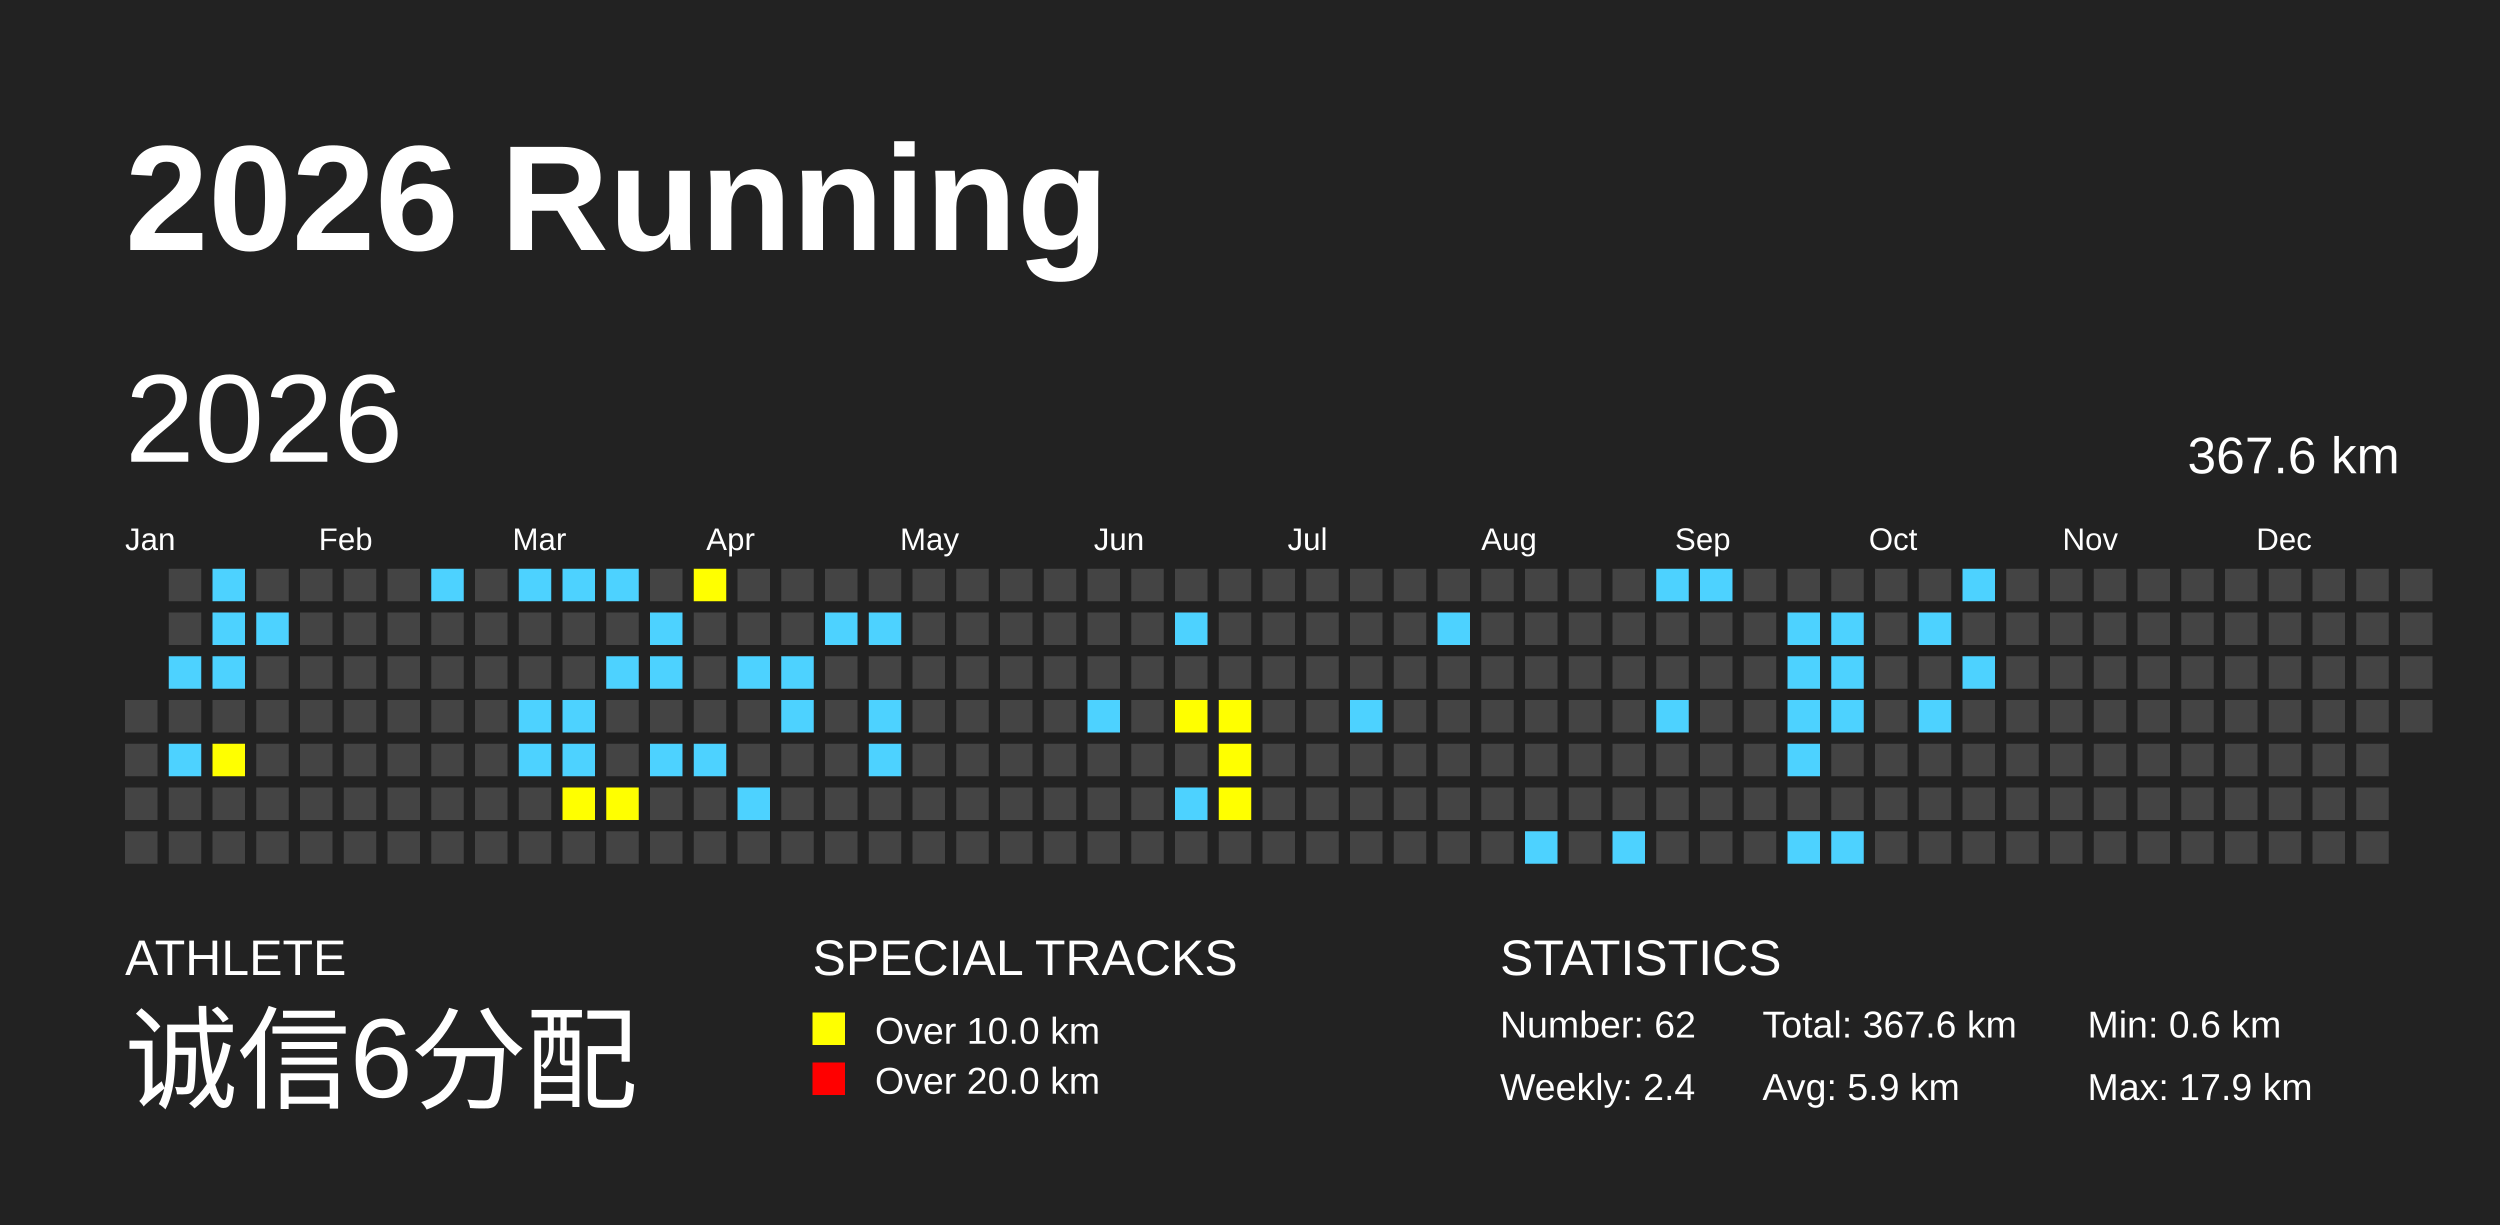
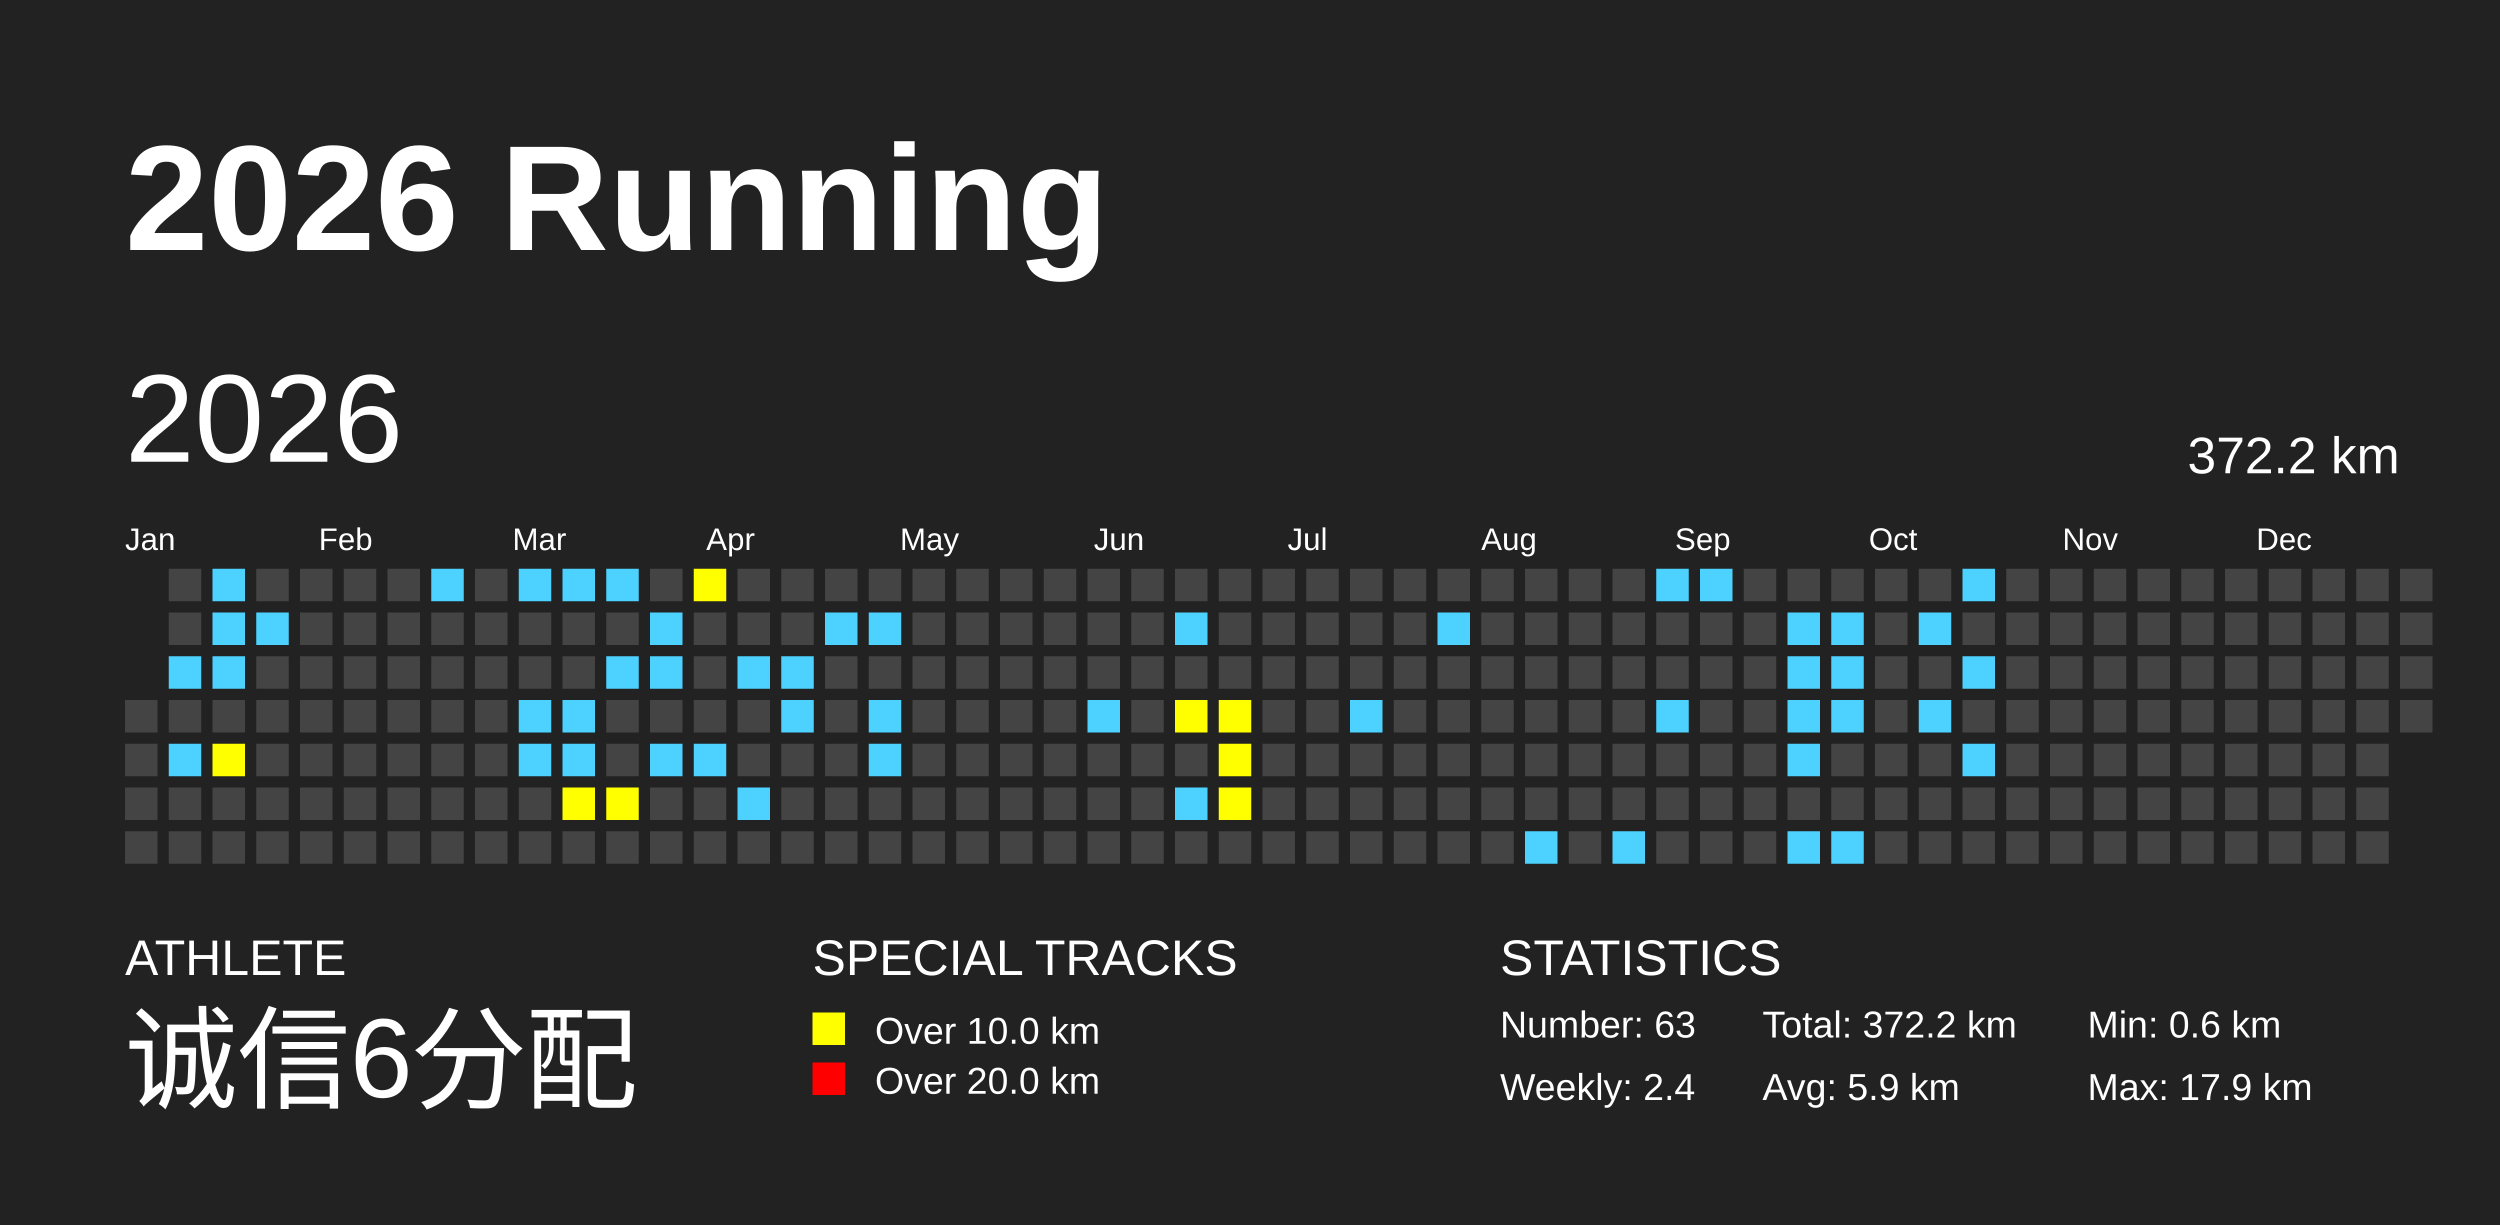
<svg xmlns="http://www.w3.org/2000/svg" baseProfile="full" height="98mm" version="1.1" viewBox="0,0,200,98" width="200mm">
  <defs />
  <rect fill="#222222" height="98" width="200" x="0" y="0" />
  <text fill="#FFFFFF" style="font-size:12px; font-family:Arial; font-weight:bold;" x="10" y="20">2026 Running</text>
  <text fill="#FFFFFF" style="font-size:4px; font-family:Arial" x="10" y="78">ATHLETE</text>
  <text fill="#FFFFFF" style="font-size:9px; font-family:Arial" x="10" y="88">诚信6分配</text>
  <text fill="#FFFFFF" style="font-size:4px; font-family:Arial" x="65" y="78">SPECIAL TRACKS</text>
  <rect fill="yellow" height="2.6" width="2.6" x="65" y="81" />
  <text fill="#FFFFFF" style="font-size:3px; font-family:Arial" x="70" y="83.5">Over 10.0 km</text>
  <rect fill="red" height="2.6" width="2.6" x="65" y="85" />
  <text fill="#FFFFFF" style="font-size:3px; font-family:Arial" x="70" y="87.5">Over 20.0 km</text>
  <text fill="#FFFFFF" style="font-size:4px; font-family:Arial" x="120" y="78">STATISTICS</text>
-   <text fill="#FFFFFF" style="font-size:3px; font-family:Arial" x="120" y="83">Number: 62</text>
+   <text fill="#FFFFFF" style="font-size:3px; font-family:Arial" x="120" y="83">Number: 63</text>
  <text fill="#FFFFFF" style="font-size:3px; font-family:Arial" x="120" y="88">Weekly: 2.4</text>
-   <text fill="#FFFFFF" style="font-size:3px; font-family:Arial" x="141" y="83">Total: 367.6 km</text>
+   <text fill="#FFFFFF" style="font-size:3px; font-family:Arial" x="141" y="83">Total: 372.2 km</text>
  <text fill="#FFFFFF" style="font-size:3px; font-family:Arial" x="141" y="88">Avg: 5.9 km</text>
  <text fill="#FFFFFF" style="font-size:3px; font-family:Arial" x="167" y="83">Min: 0.6 km</text>
  <text fill="#FFFFFF" style="font-size:3px; font-family:Arial" x="167" y="88">Max: 17.9 km</text>
  <text dominant-baseline="hanging" fill="#FFFFFF" style="font-size:10.0px; font-family:Arial;" x="10" y="30">2026</text>
-   <text dominant-baseline="hanging" fill="#FFFFFF" style="font-size:4.125px; font-family:Arial;" x="175" y="35">367.6 km</text>
+   <text dominant-baseline="hanging" fill="#FFFFFF" style="font-size:4.125px; font-family:Arial;" x="175" y="35">372.2 km</text>
  <text fill="#FFFFFF" style="font-size:2.5px; font-family:Arial" x="10.0" y="44">Jan</text>
  <text fill="#FFFFFF" style="font-size:2.5px; font-family:Arial" x="25.5" y="44">Feb</text>
  <text fill="#FFFFFF" style="font-size:2.5px; font-family:Arial" x="41.0" y="44">Mar</text>
  <text fill="#FFFFFF" style="font-size:2.5px; font-family:Arial" x="56.5" y="44">Apr</text>
  <text fill="#FFFFFF" style="font-size:2.5px; font-family:Arial" x="72.0" y="44">May</text>
  <text fill="#FFFFFF" style="font-size:2.5px; font-family:Arial" x="87.5" y="44">Jun</text>
  <text fill="#FFFFFF" style="font-size:2.5px; font-family:Arial" x="103.0" y="44">Jul</text>
  <text fill="#FFFFFF" style="font-size:2.5px; font-family:Arial" x="118.5" y="44">Aug</text>
  <text fill="#FFFFFF" style="font-size:2.5px; font-family:Arial" x="134.0" y="44">Sep</text>
  <text fill="#FFFFFF" style="font-size:2.5px; font-family:Arial" x="149.5" y="44">Oct</text>
  <text fill="#FFFFFF" style="font-size:2.5px; font-family:Arial" x="165.0" y="44">Nov</text>
  <text fill="#FFFFFF" style="font-size:2.5px; font-family:Arial" x="180.5" y="44">Dec</text>
  <rect fill="#444444" height="2.6" width="2.6" x="10.0" y="56.0" />
  <rect fill="#444444" height="2.6" width="2.6" x="10.0" y="59.5" />
  <rect fill="#444444" height="2.6" width="2.6" x="10.0" y="63.0" />
  <rect fill="#444444" height="2.6" width="2.6" x="10.0" y="66.5" />
  <rect fill="#444444" height="2.6" width="2.6" x="13.5" y="45.5" />
  <rect fill="#444444" height="2.6" width="2.6" x="13.5" y="49.0" />
  <rect fill="#4DD2FF" height="2.6" width="2.6" x="13.5" y="52.5" />
  <rect fill="#444444" height="2.6" width="2.6" x="13.5" y="56.0" />
  <rect fill="#4DD2FF" height="2.6" width="2.6" x="13.5" y="59.5" />
  <rect fill="#444444" height="2.6" width="2.6" x="13.5" y="63.0" />
  <rect fill="#444444" height="2.6" width="2.6" x="13.5" y="66.5" />
  <rect fill="#4DD2FF" height="2.6" width="2.6" x="17.0" y="45.5" />
  <rect fill="#4DD2FF" height="2.6" width="2.6" x="17.0" y="49.0" />
  <rect fill="#4DD2FF" height="2.6" width="2.6" x="17.0" y="52.5" />
  <rect fill="#444444" height="2.6" width="2.6" x="17.0" y="56.0" />
  <rect fill="yellow" height="2.6" width="2.6" x="17.0" y="59.5" />
  <rect fill="#444444" height="2.6" width="2.6" x="17.0" y="63.0" />
  <rect fill="#444444" height="2.6" width="2.6" x="17.0" y="66.5" />
  <rect fill="#444444" height="2.6" width="2.6" x="20.5" y="45.5" />
  <rect fill="#4DD2FF" height="2.6" width="2.6" x="20.5" y="49.0" />
  <rect fill="#444444" height="2.6" width="2.6" x="20.5" y="52.5" />
  <rect fill="#444444" height="2.6" width="2.6" x="20.5" y="56.0" />
  <rect fill="#444444" height="2.6" width="2.6" x="20.5" y="59.5" />
  <rect fill="#444444" height="2.6" width="2.6" x="20.5" y="63.0" />
  <rect fill="#444444" height="2.6" width="2.6" x="20.5" y="66.5" />
  <rect fill="#444444" height="2.6" width="2.6" x="24.0" y="45.5" />
  <rect fill="#444444" height="2.6" width="2.6" x="24.0" y="49.0" />
  <rect fill="#444444" height="2.6" width="2.6" x="24.0" y="52.5" />
  <rect fill="#444444" height="2.6" width="2.6" x="24.0" y="56.0" />
  <rect fill="#444444" height="2.6" width="2.6" x="24.0" y="59.5" />
  <rect fill="#444444" height="2.6" width="2.6" x="24.0" y="63.0" />
  <rect fill="#444444" height="2.6" width="2.6" x="24.0" y="66.5" />
  <rect fill="#444444" height="2.6" width="2.6" x="27.5" y="45.5" />
  <rect fill="#444444" height="2.6" width="2.6" x="27.5" y="49.0" />
  <rect fill="#444444" height="2.6" width="2.6" x="27.5" y="52.5" />
  <rect fill="#444444" height="2.6" width="2.6" x="27.5" y="56.0" />
  <rect fill="#444444" height="2.6" width="2.6" x="27.5" y="59.5" />
  <rect fill="#444444" height="2.6" width="2.6" x="27.5" y="63.0" />
  <rect fill="#444444" height="2.6" width="2.6" x="27.5" y="66.5" />
  <rect fill="#444444" height="2.6" width="2.6" x="31.0" y="45.5" />
  <rect fill="#444444" height="2.6" width="2.6" x="31.0" y="49.0" />
  <rect fill="#444444" height="2.6" width="2.6" x="31.0" y="52.5" />
  <rect fill="#444444" height="2.6" width="2.6" x="31.0" y="56.0" />
  <rect fill="#444444" height="2.6" width="2.6" x="31.0" y="59.5" />
  <rect fill="#444444" height="2.6" width="2.6" x="31.0" y="63.0" />
  <rect fill="#444444" height="2.6" width="2.6" x="31.0" y="66.5" />
  <rect fill="#4DD2FF" height="2.6" width="2.6" x="34.5" y="45.5" />
  <rect fill="#444444" height="2.6" width="2.6" x="34.5" y="49.0" />
  <rect fill="#444444" height="2.6" width="2.6" x="34.5" y="52.5" />
  <rect fill="#444444" height="2.6" width="2.6" x="34.5" y="56.0" />
  <rect fill="#444444" height="2.6" width="2.6" x="34.5" y="59.5" />
  <rect fill="#444444" height="2.6" width="2.6" x="34.5" y="63.0" />
  <rect fill="#444444" height="2.6" width="2.6" x="34.5" y="66.5" />
  <rect fill="#444444" height="2.6" width="2.6" x="38.0" y="45.5" />
  <rect fill="#444444" height="2.6" width="2.6" x="38.0" y="49.0" />
  <rect fill="#444444" height="2.6" width="2.6" x="38.0" y="52.5" />
  <rect fill="#444444" height="2.6" width="2.6" x="38.0" y="56.0" />
  <rect fill="#444444" height="2.6" width="2.6" x="38.0" y="59.5" />
  <rect fill="#444444" height="2.6" width="2.6" x="38.0" y="63.0" />
  <rect fill="#444444" height="2.6" width="2.6" x="38.0" y="66.5" />
  <rect fill="#4DD2FF" height="2.6" width="2.6" x="41.5" y="45.5" />
  <rect fill="#444444" height="2.6" width="2.6" x="41.5" y="49.0" />
  <rect fill="#444444" height="2.6" width="2.6" x="41.5" y="52.5" />
  <rect fill="#4DD2FF" height="2.6" width="2.6" x="41.5" y="56.0" />
  <rect fill="#4DD2FF" height="2.6" width="2.6" x="41.5" y="59.5" />
  <rect fill="#444444" height="2.6" width="2.6" x="41.5" y="63.0" />
  <rect fill="#444444" height="2.6" width="2.6" x="41.5" y="66.5" />
  <rect fill="#4DD2FF" height="2.6" width="2.6" x="45.0" y="45.5" />
  <rect fill="#444444" height="2.6" width="2.6" x="45.0" y="49.0" />
  <rect fill="#444444" height="2.6" width="2.6" x="45.0" y="52.5" />
  <rect fill="#4DD2FF" height="2.6" width="2.6" x="45.0" y="56.0" />
  <rect fill="#4DD2FF" height="2.6" width="2.6" x="45.0" y="59.5" />
  <rect fill="yellow" height="2.6" width="2.6" x="45.0" y="63.0" />
  <rect fill="#444444" height="2.6" width="2.6" x="45.0" y="66.5" />
  <rect fill="#4DD2FF" height="2.6" width="2.6" x="48.5" y="45.5" />
  <rect fill="#444444" height="2.6" width="2.6" x="48.5" y="49.0" />
  <rect fill="#4DD2FF" height="2.6" width="2.6" x="48.5" y="52.5" />
  <rect fill="#444444" height="2.6" width="2.6" x="48.5" y="56.0" />
  <rect fill="#444444" height="2.6" width="2.6" x="48.5" y="59.5" />
  <rect fill="yellow" height="2.6" width="2.6" x="48.5" y="63.0" />
  <rect fill="#444444" height="2.6" width="2.6" x="48.5" y="66.5" />
  <rect fill="#444444" height="2.6" width="2.6" x="52.0" y="45.5" />
  <rect fill="#4DD2FF" height="2.6" width="2.6" x="52.0" y="49.0" />
  <rect fill="#4DD2FF" height="2.6" width="2.6" x="52.0" y="52.5" />
  <rect fill="#444444" height="2.6" width="2.6" x="52.0" y="56.0" />
  <rect fill="#4DD2FF" height="2.6" width="2.6" x="52.0" y="59.5" />
  <rect fill="#444444" height="2.6" width="2.6" x="52.0" y="63.0" />
  <rect fill="#444444" height="2.6" width="2.6" x="52.0" y="66.5" />
  <rect fill="yellow" height="2.6" width="2.6" x="55.5" y="45.5" />
  <rect fill="#444444" height="2.6" width="2.6" x="55.5" y="49.0" />
  <rect fill="#444444" height="2.6" width="2.6" x="55.5" y="52.5" />
  <rect fill="#444444" height="2.6" width="2.6" x="55.5" y="56.0" />
  <rect fill="#4DD2FF" height="2.6" width="2.6" x="55.5" y="59.5" />
  <rect fill="#444444" height="2.6" width="2.6" x="55.5" y="63.0" />
  <rect fill="#444444" height="2.6" width="2.6" x="55.5" y="66.5" />
  <rect fill="#444444" height="2.6" width="2.6" x="59.0" y="45.5" />
  <rect fill="#444444" height="2.6" width="2.6" x="59.0" y="49.0" />
  <rect fill="#4DD2FF" height="2.6" width="2.6" x="59.0" y="52.5" />
  <rect fill="#444444" height="2.6" width="2.6" x="59.0" y="56.0" />
  <rect fill="#444444" height="2.6" width="2.6" x="59.0" y="59.5" />
  <rect fill="#4DD2FF" height="2.6" width="2.6" x="59.0" y="63.0" />
  <rect fill="#444444" height="2.6" width="2.6" x="59.0" y="66.5" />
  <rect fill="#444444" height="2.6" width="2.6" x="62.5" y="45.5" />
  <rect fill="#444444" height="2.6" width="2.6" x="62.5" y="49.0" />
  <rect fill="#4DD2FF" height="2.6" width="2.6" x="62.5" y="52.5" />
  <rect fill="#4DD2FF" height="2.6" width="2.6" x="62.5" y="56.0" />
  <rect fill="#444444" height="2.6" width="2.6" x="62.5" y="59.5" />
  <rect fill="#444444" height="2.6" width="2.6" x="62.5" y="63.0" />
  <rect fill="#444444" height="2.6" width="2.6" x="62.5" y="66.5" />
  <rect fill="#444444" height="2.6" width="2.6" x="66.0" y="45.5" />
  <rect fill="#4DD2FF" height="2.6" width="2.6" x="66.0" y="49.0" />
  <rect fill="#444444" height="2.6" width="2.6" x="66.0" y="52.5" />
  <rect fill="#444444" height="2.6" width="2.6" x="66.0" y="56.0" />
  <rect fill="#444444" height="2.6" width="2.6" x="66.0" y="59.5" />
  <rect fill="#444444" height="2.6" width="2.6" x="66.0" y="63.0" />
  <rect fill="#444444" height="2.6" width="2.6" x="66.0" y="66.5" />
  <rect fill="#444444" height="2.6" width="2.6" x="69.5" y="45.5" />
  <rect fill="#4DD2FF" height="2.6" width="2.6" x="69.5" y="49.0" />
  <rect fill="#444444" height="2.6" width="2.6" x="69.5" y="52.5" />
  <rect fill="#4DD2FF" height="2.6" width="2.6" x="69.5" y="56.0" />
  <rect fill="#4DD2FF" height="2.6" width="2.6" x="69.5" y="59.5" />
  <rect fill="#444444" height="2.6" width="2.6" x="69.5" y="63.0" />
  <rect fill="#444444" height="2.6" width="2.6" x="69.5" y="66.5" />
  <rect fill="#444444" height="2.6" width="2.6" x="73.0" y="45.5" />
  <rect fill="#444444" height="2.6" width="2.6" x="73.0" y="49.0" />
  <rect fill="#444444" height="2.6" width="2.6" x="73.0" y="52.5" />
  <rect fill="#444444" height="2.6" width="2.6" x="73.0" y="56.0" />
  <rect fill="#444444" height="2.6" width="2.6" x="73.0" y="59.5" />
  <rect fill="#444444" height="2.6" width="2.6" x="73.0" y="63.0" />
  <rect fill="#444444" height="2.6" width="2.6" x="73.0" y="66.5" />
  <rect fill="#444444" height="2.6" width="2.6" x="76.5" y="45.5" />
  <rect fill="#444444" height="2.6" width="2.6" x="76.5" y="49.0" />
  <rect fill="#444444" height="2.6" width="2.6" x="76.5" y="52.5" />
  <rect fill="#444444" height="2.6" width="2.6" x="76.5" y="56.0" />
  <rect fill="#444444" height="2.6" width="2.6" x="76.5" y="59.5" />
  <rect fill="#444444" height="2.6" width="2.6" x="76.5" y="63.0" />
  <rect fill="#444444" height="2.6" width="2.6" x="76.5" y="66.5" />
  <rect fill="#444444" height="2.6" width="2.6" x="80.0" y="45.5" />
  <rect fill="#444444" height="2.6" width="2.6" x="80.0" y="49.0" />
  <rect fill="#444444" height="2.6" width="2.6" x="80.0" y="52.5" />
  <rect fill="#444444" height="2.6" width="2.6" x="80.0" y="56.0" />
  <rect fill="#444444" height="2.6" width="2.6" x="80.0" y="59.5" />
  <rect fill="#444444" height="2.6" width="2.6" x="80.0" y="63.0" />
  <rect fill="#444444" height="2.6" width="2.6" x="80.0" y="66.5" />
  <rect fill="#444444" height="2.6" width="2.6" x="83.5" y="45.5" />
  <rect fill="#444444" height="2.6" width="2.6" x="83.5" y="49.0" />
  <rect fill="#444444" height="2.6" width="2.6" x="83.5" y="52.5" />
  <rect fill="#444444" height="2.6" width="2.6" x="83.5" y="56.0" />
  <rect fill="#444444" height="2.6" width="2.6" x="83.5" y="59.5" />
  <rect fill="#444444" height="2.6" width="2.6" x="83.5" y="63.0" />
  <rect fill="#444444" height="2.6" width="2.6" x="83.5" y="66.5" />
  <rect fill="#444444" height="2.6" width="2.6" x="87.0" y="45.5" />
  <rect fill="#444444" height="2.6" width="2.6" x="87.0" y="49.0" />
  <rect fill="#444444" height="2.6" width="2.6" x="87.0" y="52.5" />
  <rect fill="#4DD2FF" height="2.6" width="2.6" x="87.0" y="56.0" />
  <rect fill="#444444" height="2.6" width="2.6" x="87.0" y="59.5" />
  <rect fill="#444444" height="2.6" width="2.6" x="87.0" y="63.0" />
  <rect fill="#444444" height="2.6" width="2.6" x="87.0" y="66.5" />
  <rect fill="#444444" height="2.6" width="2.6" x="90.5" y="45.5" />
  <rect fill="#444444" height="2.6" width="2.6" x="90.5" y="49.0" />
  <rect fill="#444444" height="2.6" width="2.6" x="90.5" y="52.5" />
  <rect fill="#444444" height="2.6" width="2.6" x="90.5" y="56.0" />
  <rect fill="#444444" height="2.6" width="2.6" x="90.5" y="59.5" />
  <rect fill="#444444" height="2.6" width="2.6" x="90.5" y="63.0" />
  <rect fill="#444444" height="2.6" width="2.6" x="90.5" y="66.5" />
  <rect fill="#444444" height="2.6" width="2.6" x="94.0" y="45.5" />
  <rect fill="#4DD2FF" height="2.6" width="2.6" x="94.0" y="49.0" />
  <rect fill="#444444" height="2.6" width="2.6" x="94.0" y="52.5" />
  <rect fill="yellow" height="2.6" width="2.6" x="94.0" y="56.0" />
  <rect fill="#444444" height="2.6" width="2.6" x="94.0" y="59.5" />
  <rect fill="#4DD2FF" height="2.6" width="2.6" x="94.0" y="63.0" />
  <rect fill="#444444" height="2.6" width="2.6" x="94.0" y="66.5" />
  <rect fill="#444444" height="2.6" width="2.6" x="97.5" y="45.5" />
  <rect fill="#444444" height="2.6" width="2.6" x="97.5" y="49.0" />
  <rect fill="#444444" height="2.6" width="2.6" x="97.5" y="52.5" />
  <rect fill="yellow" height="2.6" width="2.6" x="97.5" y="56.0" />
  <rect fill="yellow" height="2.6" width="2.6" x="97.5" y="59.5" />
  <rect fill="yellow" height="2.6" width="2.6" x="97.5" y="63.0" />
  <rect fill="#444444" height="2.6" width="2.6" x="97.5" y="66.5" />
  <rect fill="#444444" height="2.6" width="2.6" x="101.0" y="45.5" />
  <rect fill="#444444" height="2.6" width="2.6" x="101.0" y="49.0" />
  <rect fill="#444444" height="2.6" width="2.6" x="101.0" y="52.5" />
  <rect fill="#444444" height="2.6" width="2.6" x="101.0" y="56.0" />
  <rect fill="#444444" height="2.6" width="2.6" x="101.0" y="59.5" />
  <rect fill="#444444" height="2.6" width="2.6" x="101.0" y="63.0" />
  <rect fill="#444444" height="2.6" width="2.6" x="101.0" y="66.5" />
  <rect fill="#444444" height="2.6" width="2.6" x="104.5" y="45.5" />
  <rect fill="#444444" height="2.6" width="2.6" x="104.5" y="49.0" />
  <rect fill="#444444" height="2.6" width="2.6" x="104.5" y="52.5" />
  <rect fill="#444444" height="2.6" width="2.6" x="104.5" y="56.0" />
  <rect fill="#444444" height="2.6" width="2.6" x="104.5" y="59.5" />
  <rect fill="#444444" height="2.6" width="2.6" x="104.5" y="63.0" />
  <rect fill="#444444" height="2.6" width="2.6" x="104.5" y="66.5" />
  <rect fill="#444444" height="2.6" width="2.6" x="108.0" y="45.5" />
  <rect fill="#444444" height="2.6" width="2.6" x="108.0" y="49.0" />
  <rect fill="#444444" height="2.6" width="2.6" x="108.0" y="52.5" />
  <rect fill="#4DD2FF" height="2.6" width="2.6" x="108.0" y="56.0" />
  <rect fill="#444444" height="2.6" width="2.6" x="108.0" y="59.5" />
  <rect fill="#444444" height="2.6" width="2.6" x="108.0" y="63.0" />
  <rect fill="#444444" height="2.6" width="2.6" x="108.0" y="66.5" />
  <rect fill="#444444" height="2.6" width="2.6" x="111.5" y="45.5" />
  <rect fill="#444444" height="2.6" width="2.6" x="111.5" y="49.0" />
  <rect fill="#444444" height="2.6" width="2.6" x="111.5" y="52.5" />
  <rect fill="#444444" height="2.6" width="2.6" x="111.5" y="56.0" />
  <rect fill="#444444" height="2.6" width="2.6" x="111.5" y="59.5" />
  <rect fill="#444444" height="2.6" width="2.6" x="111.5" y="63.0" />
  <rect fill="#444444" height="2.6" width="2.6" x="111.5" y="66.5" />
  <rect fill="#444444" height="2.6" width="2.6" x="115.0" y="45.5" />
  <rect fill="#4DD2FF" height="2.6" width="2.6" x="115.0" y="49.0" />
  <rect fill="#444444" height="2.6" width="2.6" x="115.0" y="52.5" />
  <rect fill="#444444" height="2.6" width="2.6" x="115.0" y="56.0" />
  <rect fill="#444444" height="2.6" width="2.6" x="115.0" y="59.5" />
  <rect fill="#444444" height="2.6" width="2.6" x="115.0" y="63.0" />
  <rect fill="#444444" height="2.6" width="2.6" x="115.0" y="66.5" />
  <rect fill="#444444" height="2.6" width="2.6" x="118.5" y="45.5" />
  <rect fill="#444444" height="2.6" width="2.6" x="118.5" y="49.0" />
  <rect fill="#444444" height="2.6" width="2.6" x="118.5" y="52.5" />
  <rect fill="#444444" height="2.6" width="2.6" x="118.5" y="56.0" />
  <rect fill="#444444" height="2.6" width="2.6" x="118.5" y="59.5" />
  <rect fill="#444444" height="2.6" width="2.6" x="118.5" y="63.0" />
  <rect fill="#444444" height="2.6" width="2.6" x="118.5" y="66.5" />
  <rect fill="#444444" height="2.6" width="2.6" x="122.0" y="45.5" />
  <rect fill="#444444" height="2.6" width="2.6" x="122.0" y="49.0" />
  <rect fill="#444444" height="2.6" width="2.6" x="122.0" y="52.5" />
  <rect fill="#444444" height="2.6" width="2.6" x="122.0" y="56.0" />
  <rect fill="#444444" height="2.6" width="2.6" x="122.0" y="59.5" />
  <rect fill="#444444" height="2.6" width="2.6" x="122.0" y="63.0" />
  <rect fill="#4DD2FF" height="2.6" width="2.6" x="122.0" y="66.5" />
  <rect fill="#444444" height="2.6" width="2.6" x="125.5" y="45.5" />
  <rect fill="#444444" height="2.6" width="2.6" x="125.5" y="49.0" />
  <rect fill="#444444" height="2.6" width="2.6" x="125.5" y="52.5" />
  <rect fill="#444444" height="2.6" width="2.6" x="125.5" y="56.0" />
  <rect fill="#444444" height="2.6" width="2.6" x="125.5" y="59.5" />
  <rect fill="#444444" height="2.6" width="2.6" x="125.5" y="63.0" />
  <rect fill="#444444" height="2.6" width="2.6" x="125.5" y="66.5" />
  <rect fill="#444444" height="2.6" width="2.6" x="129.0" y="45.5" />
  <rect fill="#444444" height="2.6" width="2.6" x="129.0" y="49.0" />
  <rect fill="#444444" height="2.6" width="2.6" x="129.0" y="52.5" />
  <rect fill="#444444" height="2.6" width="2.6" x="129.0" y="56.0" />
  <rect fill="#444444" height="2.6" width="2.6" x="129.0" y="59.5" />
  <rect fill="#444444" height="2.6" width="2.6" x="129.0" y="63.0" />
  <rect fill="#4DD2FF" height="2.6" width="2.6" x="129.0" y="66.5" />
  <rect fill="#4DD2FF" height="2.6" width="2.6" x="132.5" y="45.5" />
  <rect fill="#444444" height="2.6" width="2.6" x="132.5" y="49.0" />
  <rect fill="#444444" height="2.6" width="2.6" x="132.5" y="52.5" />
  <rect fill="#4DD2FF" height="2.6" width="2.6" x="132.5" y="56.0" />
  <rect fill="#444444" height="2.6" width="2.6" x="132.5" y="59.5" />
  <rect fill="#444444" height="2.6" width="2.6" x="132.5" y="63.0" />
  <rect fill="#444444" height="2.6" width="2.6" x="132.5" y="66.5" />
  <rect fill="#4DD2FF" height="2.6" width="2.6" x="136.0" y="45.5" />
  <rect fill="#444444" height="2.6" width="2.6" x="136.0" y="49.0" />
  <rect fill="#444444" height="2.6" width="2.6" x="136.0" y="52.5" />
  <rect fill="#444444" height="2.6" width="2.6" x="136.0" y="56.0" />
  <rect fill="#444444" height="2.6" width="2.6" x="136.0" y="59.5" />
  <rect fill="#444444" height="2.6" width="2.6" x="136.0" y="63.0" />
  <rect fill="#444444" height="2.6" width="2.6" x="136.0" y="66.5" />
  <rect fill="#444444" height="2.6" width="2.6" x="139.5" y="45.5" />
  <rect fill="#444444" height="2.6" width="2.6" x="139.5" y="49.0" />
  <rect fill="#444444" height="2.6" width="2.6" x="139.5" y="52.5" />
  <rect fill="#444444" height="2.6" width="2.6" x="139.5" y="56.0" />
  <rect fill="#444444" height="2.6" width="2.6" x="139.5" y="59.5" />
  <rect fill="#444444" height="2.6" width="2.6" x="139.5" y="63.0" />
  <rect fill="#444444" height="2.6" width="2.6" x="139.5" y="66.5" />
  <rect fill="#444444" height="2.6" width="2.6" x="143.0" y="45.5" />
  <rect fill="#4DD2FF" height="2.6" width="2.6" x="143.0" y="49.0" />
  <rect fill="#4DD2FF" height="2.6" width="2.6" x="143.0" y="52.5" />
  <rect fill="#4DD2FF" height="2.6" width="2.6" x="143.0" y="56.0" />
  <rect fill="#4DD2FF" height="2.6" width="2.6" x="143.0" y="59.5" />
  <rect fill="#444444" height="2.6" width="2.6" x="143.0" y="63.0" />
  <rect fill="#4DD2FF" height="2.6" width="2.6" x="143.0" y="66.5" />
  <rect fill="#444444" height="2.6" width="2.6" x="146.5" y="45.5" />
  <rect fill="#4DD2FF" height="2.6" width="2.6" x="146.5" y="49.0" />
  <rect fill="#4DD2FF" height="2.6" width="2.6" x="146.5" y="52.5" />
  <rect fill="#4DD2FF" height="2.6" width="2.6" x="146.5" y="56.0" />
  <rect fill="#444444" height="2.6" width="2.6" x="146.5" y="59.5" />
  <rect fill="#444444" height="2.6" width="2.6" x="146.5" y="63.0" />
  <rect fill="#4DD2FF" height="2.6" width="2.6" x="146.5" y="66.5" />
  <rect fill="#444444" height="2.6" width="2.6" x="150.0" y="45.5" />
  <rect fill="#444444" height="2.6" width="2.6" x="150.0" y="49.0" />
  <rect fill="#444444" height="2.6" width="2.6" x="150.0" y="52.5" />
  <rect fill="#444444" height="2.6" width="2.6" x="150.0" y="56.0" />
  <rect fill="#444444" height="2.6" width="2.6" x="150.0" y="59.5" />
  <rect fill="#444444" height="2.6" width="2.6" x="150.0" y="63.0" />
  <rect fill="#444444" height="2.6" width="2.6" x="150.0" y="66.5" />
  <rect fill="#444444" height="2.6" width="2.6" x="153.5" y="45.5" />
  <rect fill="#4DD2FF" height="2.6" width="2.6" x="153.5" y="49.0" />
  <rect fill="#444444" height="2.6" width="2.6" x="153.5" y="52.5" />
  <rect fill="#4DD2FF" height="2.6" width="2.6" x="153.5" y="56.0" />
  <rect fill="#444444" height="2.6" width="2.6" x="153.5" y="59.5" />
  <rect fill="#444444" height="2.6" width="2.6" x="153.5" y="63.0" />
  <rect fill="#444444" height="2.6" width="2.6" x="153.5" y="66.5" />
  <rect fill="#4DD2FF" height="2.6" width="2.6" x="157.0" y="45.5" />
  <rect fill="#444444" height="2.6" width="2.6" x="157.0" y="49.0" />
  <rect fill="#4DD2FF" height="2.6" width="2.6" x="157.0" y="52.5" />
  <rect fill="#444444" height="2.6" width="2.6" x="157.0" y="56.0" />
-   <rect fill="#444444" height="2.6" width="2.6" x="157.0" y="59.5" />
+   <rect fill="#4DD2FF" height="2.6" width="2.6" x="157.0" y="59.5" />
  <rect fill="#444444" height="2.6" width="2.6" x="157.0" y="63.0" />
  <rect fill="#444444" height="2.6" width="2.6" x="157.0" y="66.5" />
  <rect fill="#444444" height="2.6" width="2.6" x="160.5" y="45.5" />
  <rect fill="#444444" height="2.6" width="2.6" x="160.5" y="49.0" />
  <rect fill="#444444" height="2.6" width="2.6" x="160.5" y="52.5" />
  <rect fill="#444444" height="2.6" width="2.6" x="160.5" y="56.0" />
  <rect fill="#444444" height="2.6" width="2.6" x="160.5" y="59.5" />
  <rect fill="#444444" height="2.6" width="2.6" x="160.5" y="63.0" />
  <rect fill="#444444" height="2.6" width="2.6" x="160.5" y="66.5" />
  <rect fill="#444444" height="2.6" width="2.6" x="164.0" y="45.5" />
  <rect fill="#444444" height="2.6" width="2.6" x="164.0" y="49.0" />
  <rect fill="#444444" height="2.6" width="2.6" x="164.0" y="52.5" />
  <rect fill="#444444" height="2.6" width="2.6" x="164.0" y="56.0" />
  <rect fill="#444444" height="2.6" width="2.6" x="164.0" y="59.5" />
  <rect fill="#444444" height="2.6" width="2.6" x="164.0" y="63.0" />
  <rect fill="#444444" height="2.6" width="2.6" x="164.0" y="66.5" />
  <rect fill="#444444" height="2.6" width="2.6" x="167.5" y="45.5" />
  <rect fill="#444444" height="2.6" width="2.6" x="167.5" y="49.0" />
  <rect fill="#444444" height="2.6" width="2.6" x="167.5" y="52.5" />
  <rect fill="#444444" height="2.6" width="2.6" x="167.5" y="56.0" />
  <rect fill="#444444" height="2.6" width="2.6" x="167.5" y="59.5" />
  <rect fill="#444444" height="2.6" width="2.6" x="167.5" y="63.0" />
  <rect fill="#444444" height="2.6" width="2.6" x="167.5" y="66.5" />
  <rect fill="#444444" height="2.6" width="2.6" x="171.0" y="45.5" />
  <rect fill="#444444" height="2.6" width="2.6" x="171.0" y="49.0" />
  <rect fill="#444444" height="2.6" width="2.6" x="171.0" y="52.5" />
  <rect fill="#444444" height="2.6" width="2.6" x="171.0" y="56.0" />
  <rect fill="#444444" height="2.6" width="2.6" x="171.0" y="59.5" />
  <rect fill="#444444" height="2.6" width="2.6" x="171.0" y="63.0" />
  <rect fill="#444444" height="2.6" width="2.6" x="171.0" y="66.5" />
  <rect fill="#444444" height="2.6" width="2.6" x="174.5" y="45.5" />
  <rect fill="#444444" height="2.6" width="2.6" x="174.5" y="49.0" />
  <rect fill="#444444" height="2.6" width="2.6" x="174.5" y="52.5" />
  <rect fill="#444444" height="2.6" width="2.6" x="174.5" y="56.0" />
  <rect fill="#444444" height="2.6" width="2.6" x="174.5" y="59.5" />
  <rect fill="#444444" height="2.6" width="2.6" x="174.5" y="63.0" />
  <rect fill="#444444" height="2.6" width="2.6" x="174.5" y="66.5" />
  <rect fill="#444444" height="2.6" width="2.6" x="178.0" y="45.5" />
  <rect fill="#444444" height="2.6" width="2.6" x="178.0" y="49.0" />
  <rect fill="#444444" height="2.6" width="2.6" x="178.0" y="52.5" />
  <rect fill="#444444" height="2.6" width="2.6" x="178.0" y="56.0" />
  <rect fill="#444444" height="2.6" width="2.6" x="178.0" y="59.5" />
  <rect fill="#444444" height="2.6" width="2.6" x="178.0" y="63.0" />
  <rect fill="#444444" height="2.6" width="2.6" x="178.0" y="66.5" />
  <rect fill="#444444" height="2.6" width="2.6" x="181.5" y="45.5" />
  <rect fill="#444444" height="2.6" width="2.6" x="181.5" y="49.0" />
  <rect fill="#444444" height="2.6" width="2.6" x="181.5" y="52.5" />
  <rect fill="#444444" height="2.6" width="2.6" x="181.5" y="56.0" />
  <rect fill="#444444" height="2.6" width="2.6" x="181.5" y="59.5" />
  <rect fill="#444444" height="2.6" width="2.6" x="181.5" y="63.0" />
  <rect fill="#444444" height="2.6" width="2.6" x="181.5" y="66.5" />
  <rect fill="#444444" height="2.6" width="2.6" x="185.0" y="45.5" />
  <rect fill="#444444" height="2.6" width="2.6" x="185.0" y="49.0" />
  <rect fill="#444444" height="2.6" width="2.6" x="185.0" y="52.5" />
  <rect fill="#444444" height="2.6" width="2.6" x="185.0" y="56.0" />
  <rect fill="#444444" height="2.6" width="2.6" x="185.0" y="59.5" />
  <rect fill="#444444" height="2.6" width="2.6" x="185.0" y="63.0" />
  <rect fill="#444444" height="2.6" width="2.6" x="185.0" y="66.5" />
  <rect fill="#444444" height="2.6" width="2.6" x="188.5" y="45.5" />
  <rect fill="#444444" height="2.6" width="2.6" x="188.5" y="49.0" />
  <rect fill="#444444" height="2.6" width="2.6" x="188.5" y="52.5" />
  <rect fill="#444444" height="2.6" width="2.6" x="188.5" y="56.0" />
  <rect fill="#444444" height="2.6" width="2.6" x="188.5" y="59.5" />
  <rect fill="#444444" height="2.6" width="2.6" x="188.5" y="63.0" />
  <rect fill="#444444" height="2.6" width="2.6" x="188.5" y="66.5" />
  <rect fill="#444444" height="2.6" width="2.6" x="192.0" y="45.5" />
  <rect fill="#444444" height="2.6" width="2.6" x="192.0" y="49.0" />
  <rect fill="#444444" height="2.6" width="2.6" x="192.0" y="52.5" />
  <rect fill="#444444" height="2.6" width="2.6" x="192.0" y="56.0" />
</svg>
